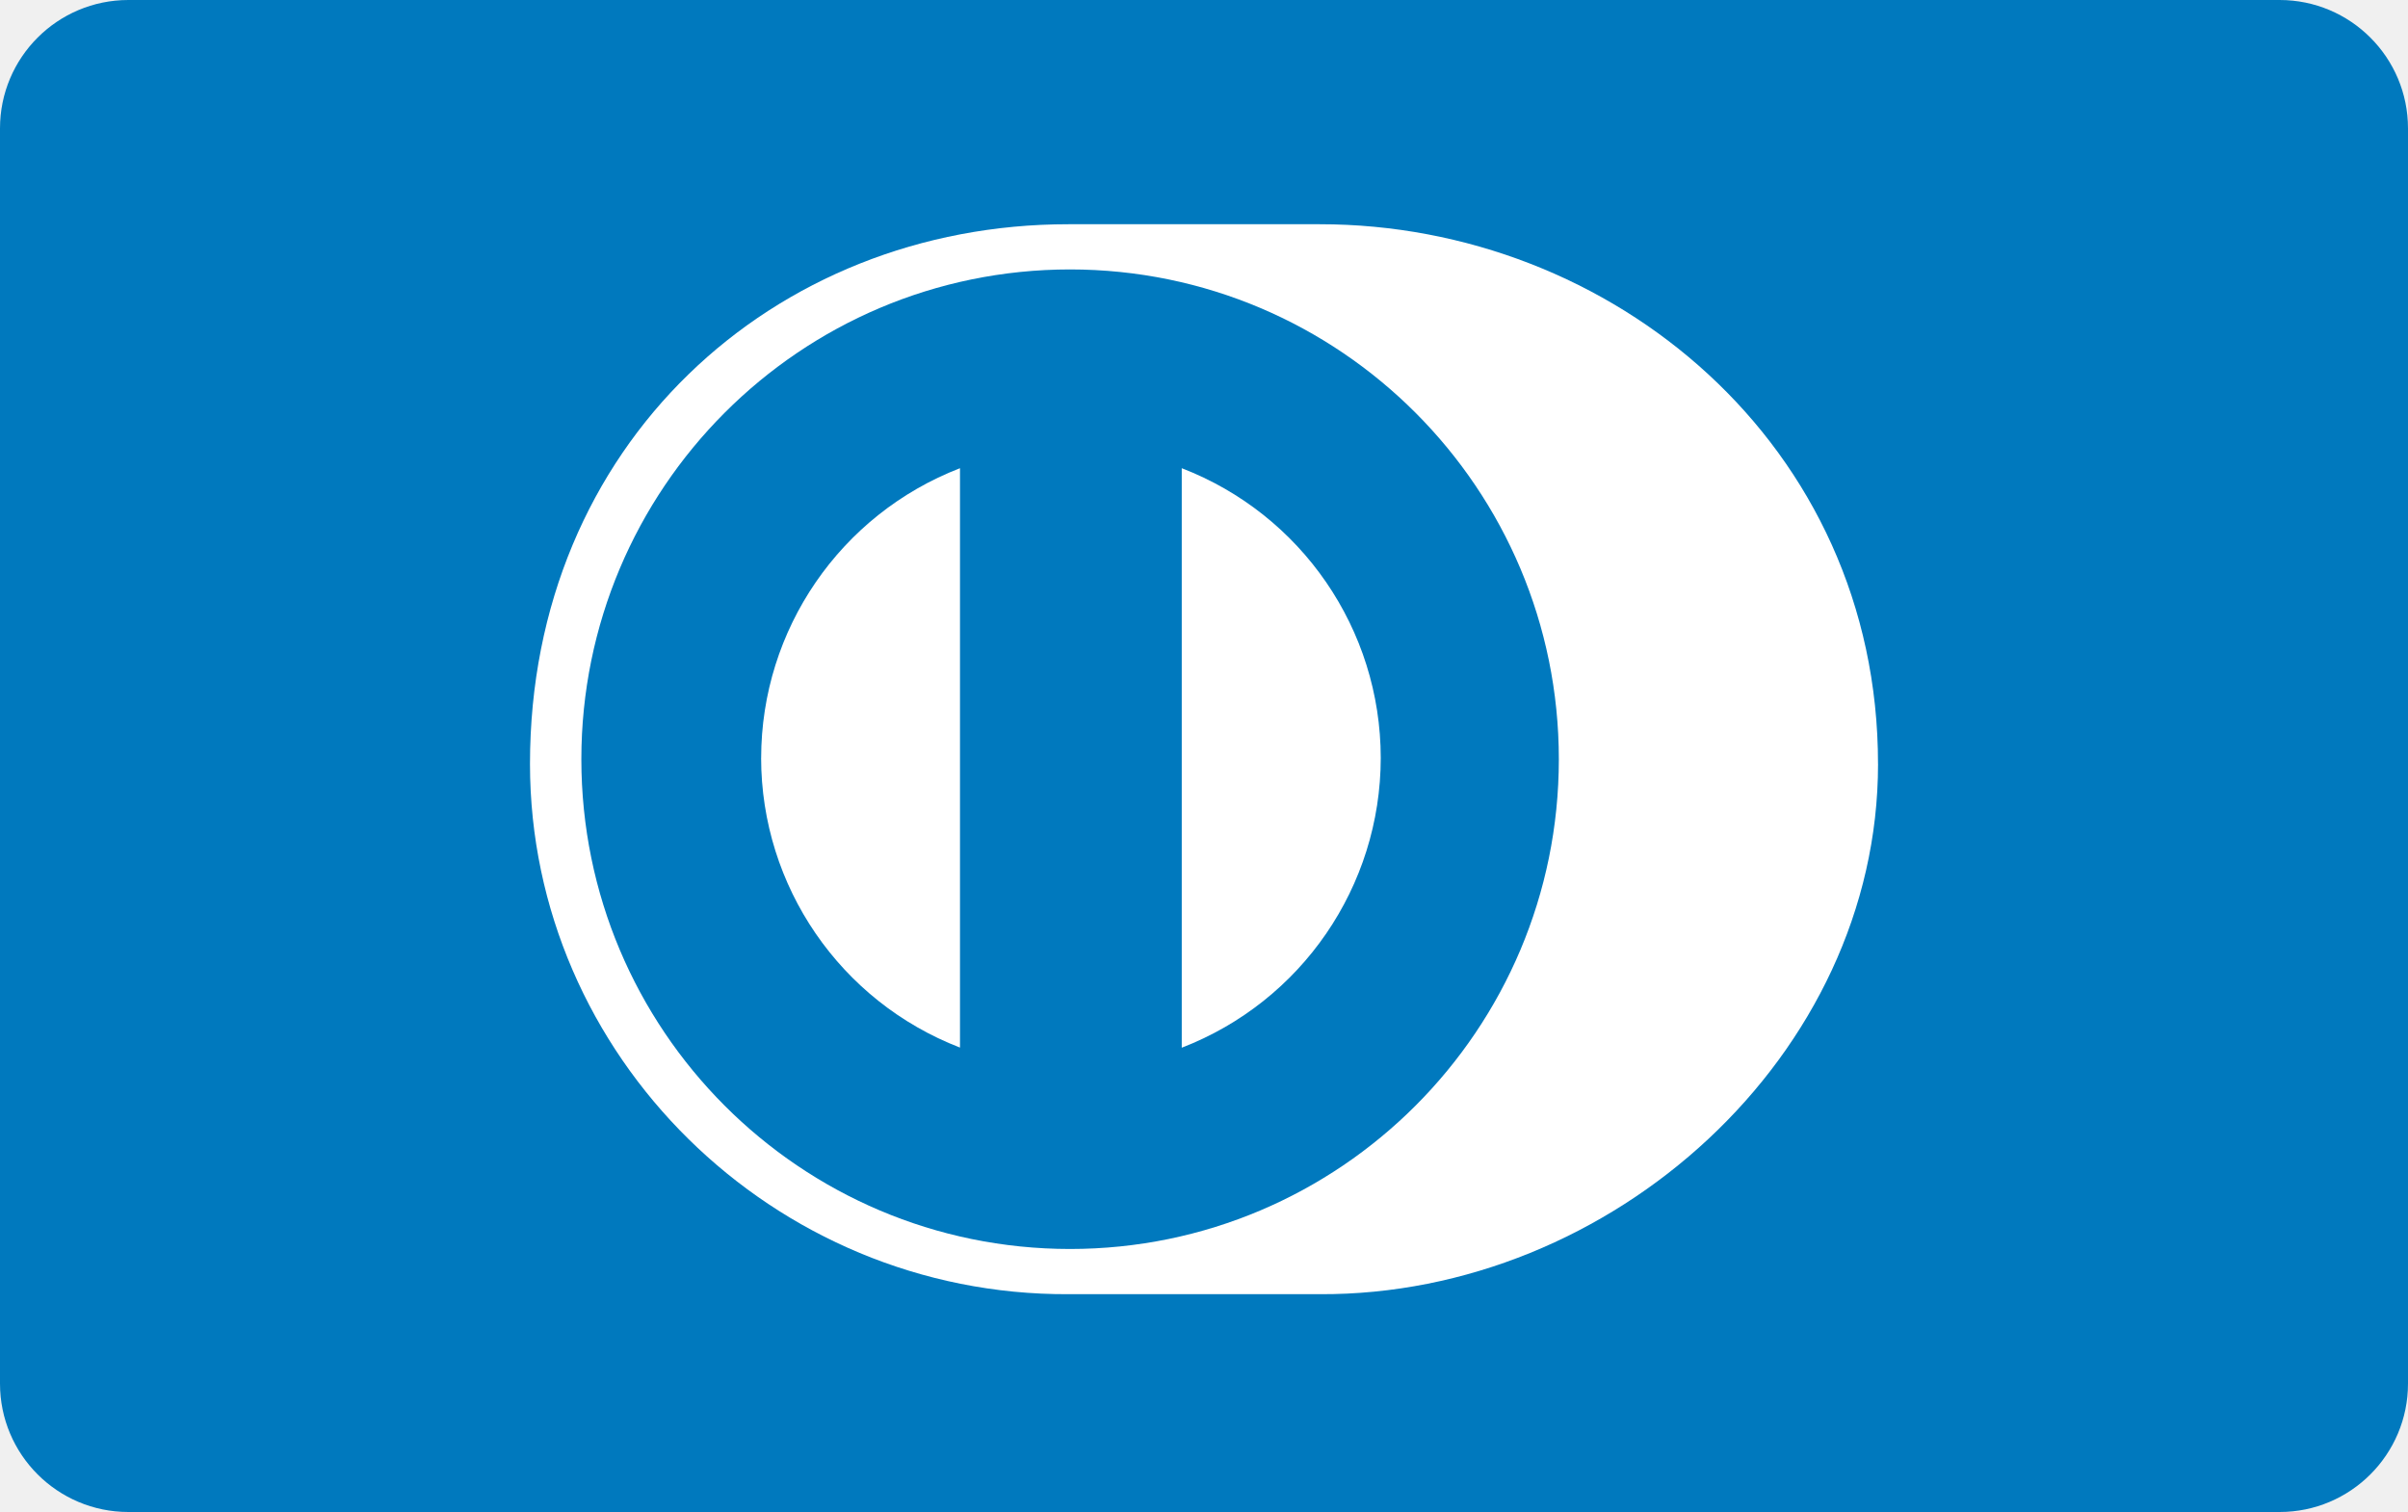
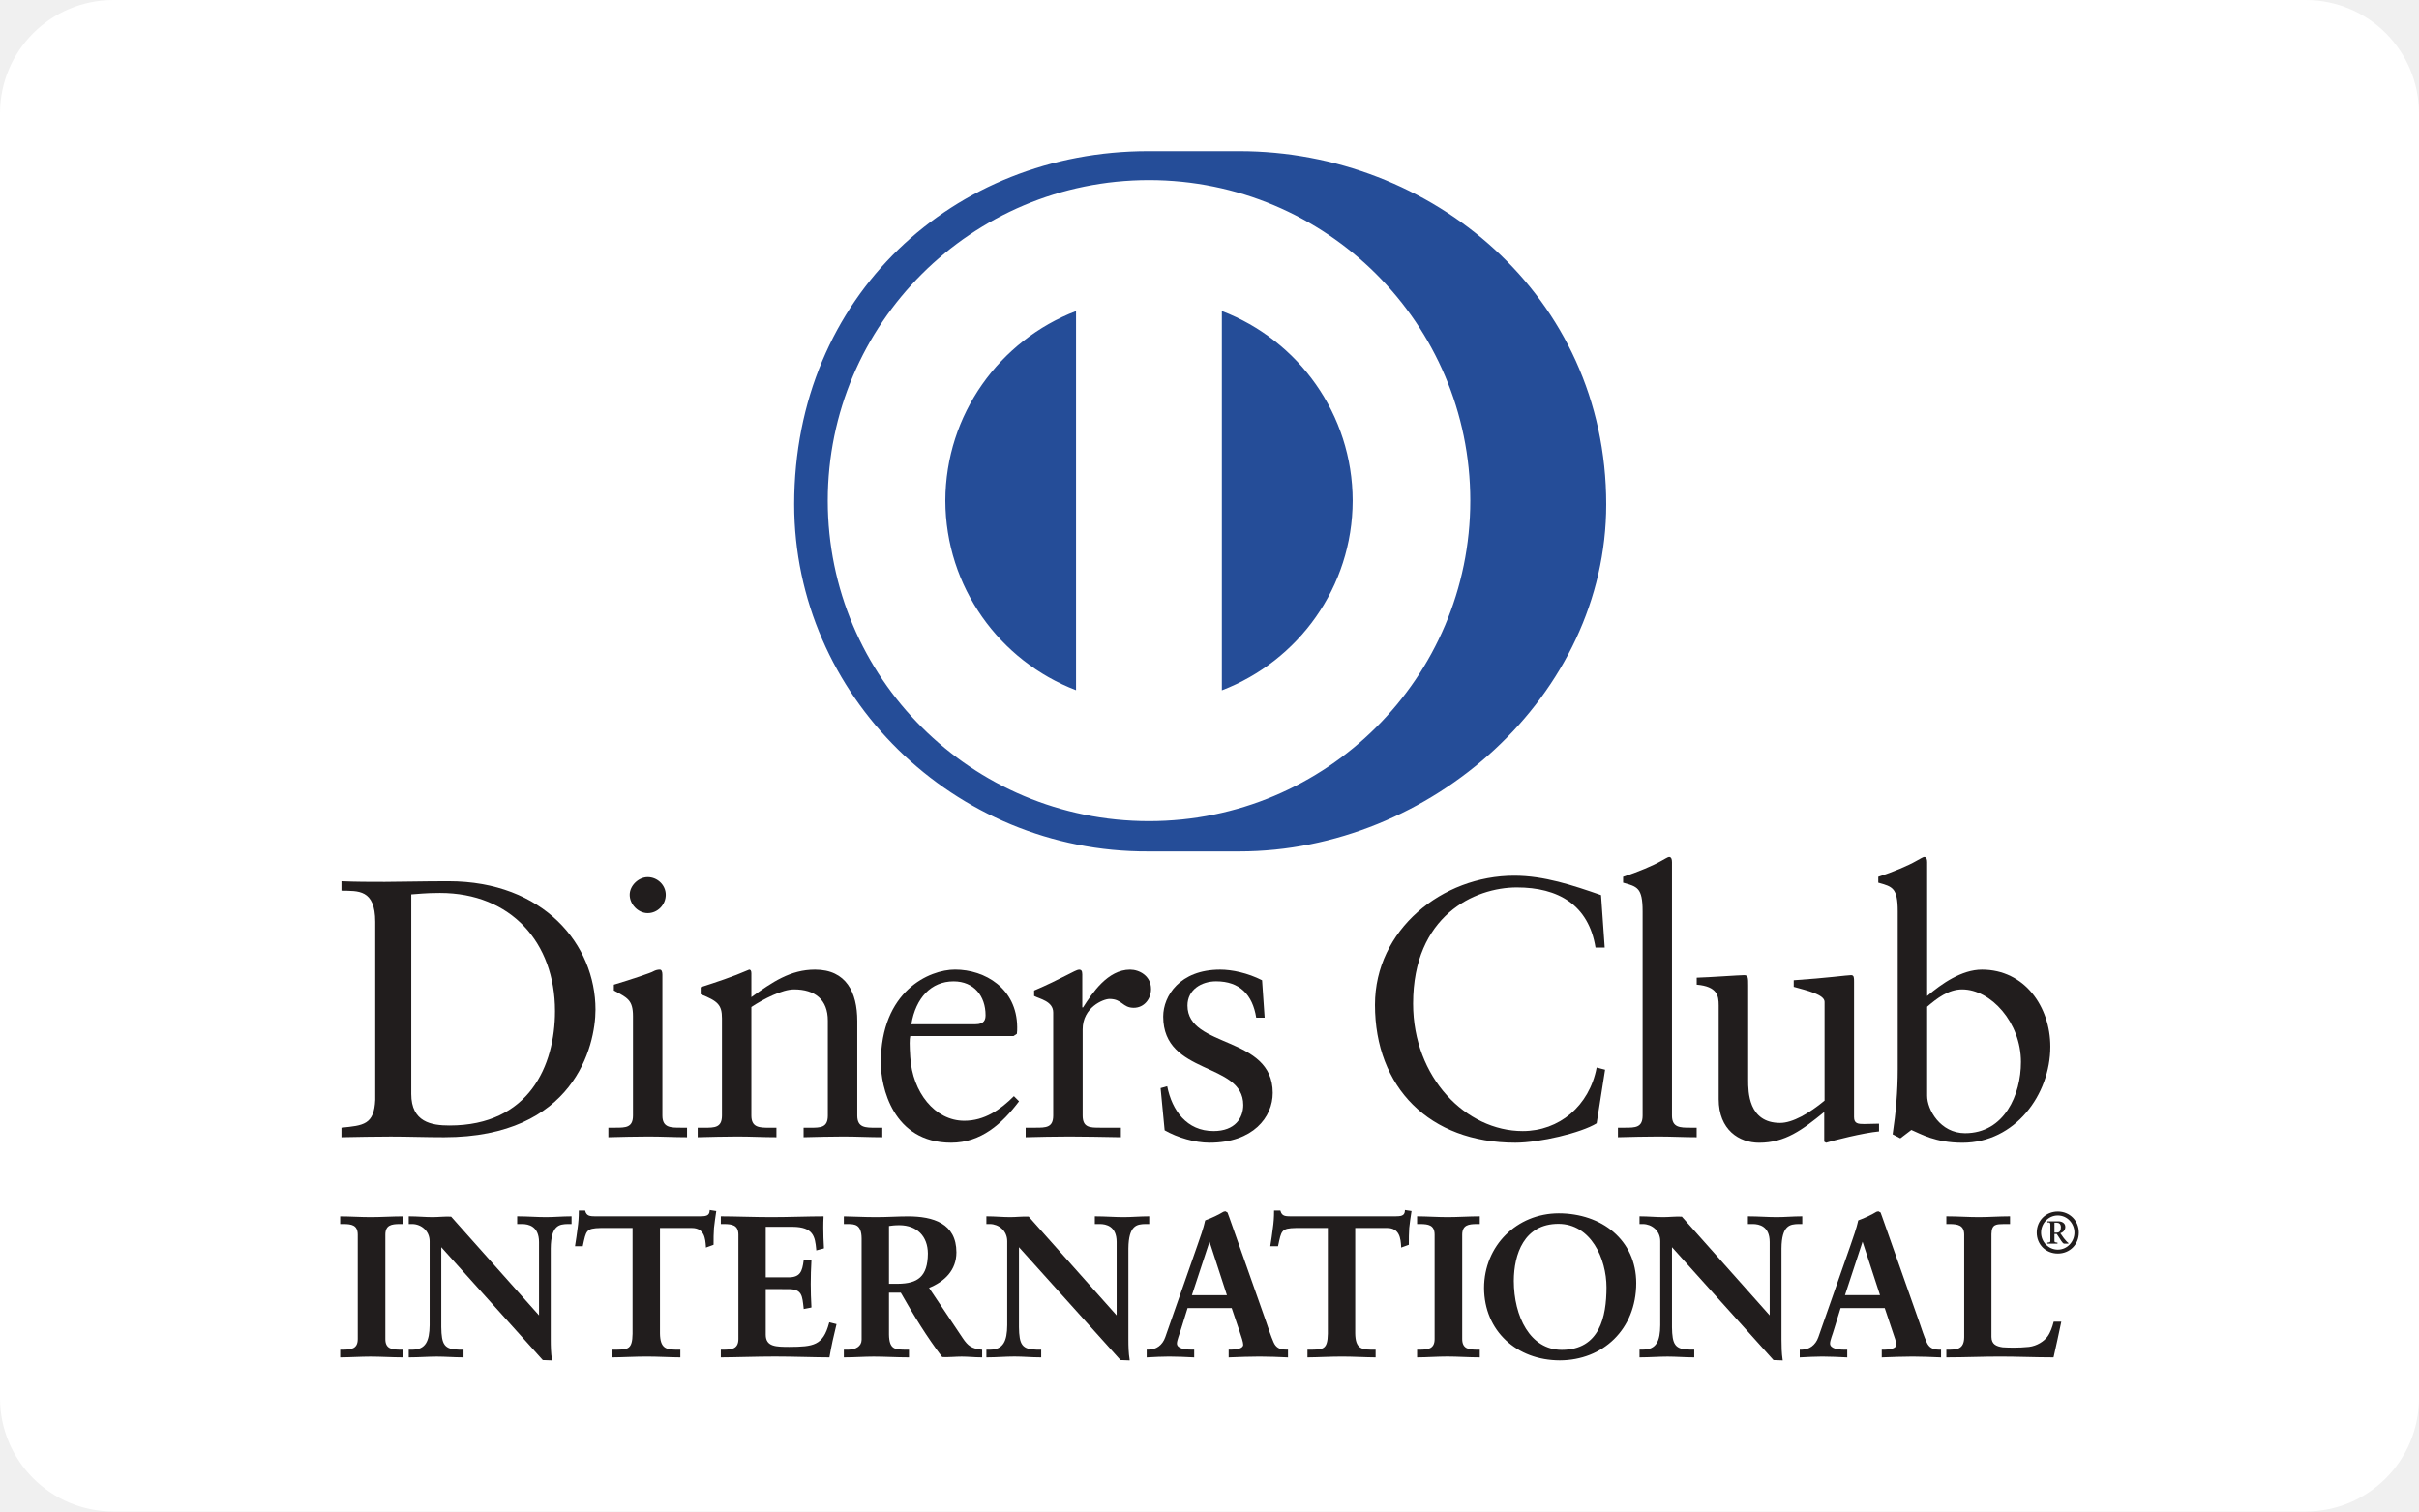
- <svg xmlns="http://www.w3.org/2000/svg" viewBox="0 0 750 471">
-   <g fill="none" fill-rule="evenodd">
-     <rect fill="#0079BE" width="750" height="471" viewBox="0 0 750 471" rx="40" />
-     <path d="M584.93 237.95c0-99.42-82.98-168.14-173.9-168.1H332.8c-92-.04-167.73 68.7-167.73 168.1 0 90.93 75.72 165.64 167.73 165.2h78.24c90.91.44 173.9-74.3 173.9-165.2z" fill="#FFF" />
-     <path d="M333.28 83.93c-84.07.03-152.2 68.3-152.21 152.58.02 84.26 68.14 152.53 152.21 152.56 84.09-.03 152.23-68.3 152.24-152.56-.01-84.27-68.15-152.55-152.24-152.58z" fill="#0079BE" />
-     <path d="M237.07 236.1A96.85 96.85 0 01299 145.85v180.48a96.8 96.8 0 01-61.94-90.23zm131 90.27V145.85a96.8 96.8 0 0161.98 90.25 96.83 96.83 0 01-61.98 90.27z" fill="#FFF" />
-   </g>
+ <svg xmlns="http://www.w3.org/2000/svg" width="64" height="40" viewBox="0 0 64 40" fill="none">
+   <rect width="64" height="40" rx="3" fill="white" />
+   <path d="M10.881 28.949C10.881 29.698 11.417 29.784 11.893 29.784C13.995 29.784 14.684 28.203 14.684 26.756C14.684 24.942 13.517 23.631 11.64 23.631C11.241 23.631 11.057 23.659 10.881 23.669V28.949ZM9.928 24.397C9.928 23.524 9.471 23.581 9.034 23.571V23.321C9.413 23.338 9.802 23.338 10.181 23.338C10.59 23.338 11.145 23.321 11.864 23.321C14.383 23.321 15.755 24.998 15.755 26.718C15.755 27.678 15.191 30.095 11.748 30.095C11.253 30.095 10.794 30.077 10.337 30.077C9.899 30.077 9.471 30.087 9.034 30.095V29.842C9.616 29.784 9.899 29.765 9.928 29.105V24.397Z" fill="#211D1D" />
+   <path d="M17.137 24.165C16.883 24.165 16.66 23.931 16.66 23.68C16.66 23.436 16.893 23.212 17.137 23.212C17.389 23.212 17.614 23.417 17.614 23.68C17.614 23.941 17.4 24.165 17.137 24.165ZM16.096 29.842H16.28C16.553 29.842 16.747 29.842 16.747 29.521V26.892C16.747 26.465 16.602 26.406 16.241 26.213V26.058C16.698 25.921 17.243 25.738 17.282 25.707C17.351 25.669 17.408 25.66 17.457 25.66C17.506 25.66 17.525 25.717 17.525 25.795V29.521C17.525 29.842 17.74 29.842 18.011 29.842H18.177V30.095C17.846 30.095 17.506 30.076 17.156 30.076C16.805 30.076 16.455 30.086 16.096 30.095V29.842Z" fill="#211D1D" />
+   <path d="M19.101 26.95C19.101 26.592 18.994 26.494 18.538 26.311V26.125C18.955 25.989 19.354 25.862 19.821 25.66C19.85 25.66 19.879 25.679 19.879 25.755V26.388C20.434 25.989 20.911 25.66 21.563 25.66C22.389 25.66 22.681 26.261 22.681 27.018V29.521C22.681 29.843 22.896 29.843 23.168 29.843H23.343V30.095C23.001 30.095 22.661 30.076 22.312 30.076C21.962 30.076 21.611 30.087 21.261 30.095V29.843H21.436C21.709 29.843 21.902 29.843 21.902 29.521V27.009C21.902 26.454 21.563 26.183 21.008 26.183C20.696 26.183 20.201 26.435 19.879 26.649V29.521C19.879 29.843 20.095 29.843 20.367 29.843H20.542V30.095C20.201 30.095 19.86 30.076 19.509 30.076C19.16 30.076 18.809 30.087 18.459 30.095V29.843H18.635C18.907 29.843 19.101 29.843 19.101 29.521V26.95Z" fill="#211D1D" />
+   <path d="M25.805 27.105C26.047 27.105 26.075 26.979 26.075 26.863C26.075 26.367 25.774 25.97 25.229 25.97C24.637 25.97 24.228 26.406 24.111 27.105H25.805ZM24.083 27.417C24.062 27.504 24.062 27.649 24.083 27.979C24.14 28.902 24.734 29.659 25.512 29.659C26.047 29.659 26.466 29.367 26.825 29.008L26.961 29.144C26.514 29.736 25.96 30.24 25.163 30.24C23.615 30.24 23.304 28.746 23.304 28.125C23.304 26.223 24.588 25.659 25.268 25.659C26.056 25.659 26.904 26.154 26.912 27.182C26.912 27.242 26.912 27.3 26.904 27.358L26.815 27.417H24.083Z" fill="#211D1D" />
+   <path d="M27.136 29.842H27.399C27.672 29.842 27.865 29.842 27.865 29.521V26.794C27.865 26.494 27.506 26.436 27.36 26.357V26.213C28.069 25.912 28.46 25.66 28.547 25.66C28.605 25.66 28.634 25.688 28.634 25.786V26.659H28.655C28.897 26.281 29.306 25.66 29.899 25.66C30.142 25.66 30.453 25.823 30.453 26.173C30.453 26.436 30.27 26.67 29.996 26.67C29.694 26.67 29.694 26.436 29.354 26.436C29.189 26.436 28.644 26.659 28.644 27.242V29.521C28.644 29.842 28.838 29.842 29.11 29.842H29.655V30.095C29.12 30.086 28.713 30.076 28.294 30.076C27.895 30.076 27.487 30.086 27.136 30.095V29.842Z" fill="#211D1D" />
+   <path d="M30.881 28.746C31.008 29.386 31.397 29.931 32.107 29.931C32.68 29.931 32.893 29.581 32.893 29.241C32.893 28.096 30.775 28.463 30.775 26.902C30.775 26.357 31.213 25.66 32.283 25.66C32.593 25.66 33.011 25.747 33.391 25.941L33.459 26.931H33.236C33.139 26.32 32.797 25.969 32.175 25.969C31.785 25.969 31.417 26.193 31.417 26.61C31.417 27.747 33.673 27.397 33.673 28.921C33.673 29.561 33.157 30.24 32.001 30.24C31.61 30.24 31.153 30.105 30.813 29.911L30.706 28.795L30.881 28.746Z" fill="#211D1D" />
+   <path d="M42.456 25.076H42.213C42.029 23.941 41.221 23.485 40.133 23.485C39.012 23.485 37.387 24.232 37.387 26.56C37.387 28.523 38.791 29.931 40.287 29.931C41.25 29.931 42.048 29.271 42.243 28.251L42.466 28.308L42.243 29.726C41.834 29.979 40.734 30.24 40.092 30.24C37.816 30.24 36.378 28.775 36.378 26.591C36.378 24.601 38.157 23.174 40.064 23.174C40.852 23.174 41.61 23.427 42.359 23.688L42.456 25.076Z" fill="#211D1D" />
+   <path d="M42.806 29.842H42.991C43.264 29.842 43.459 29.842 43.459 29.521V24.117C43.459 23.485 43.313 23.465 42.943 23.359V23.203C43.332 23.077 43.74 22.904 43.945 22.786C44.052 22.728 44.13 22.678 44.159 22.678C44.218 22.678 44.236 22.737 44.236 22.815V29.521C44.236 29.842 44.451 29.842 44.723 29.842H44.889V30.095C44.559 30.095 44.218 30.076 43.867 30.076C43.518 30.076 43.168 30.086 42.806 30.095V29.842Z" fill="#211D1D" />
+   <path d="M49.053 29.561C49.053 29.736 49.158 29.745 49.325 29.745C49.44 29.745 49.588 29.736 49.714 29.736V29.941C49.294 29.979 48.498 30.183 48.312 30.241L48.264 30.212V29.427C47.681 29.902 47.232 30.241 46.541 30.241C46.016 30.241 45.472 29.902 45.472 29.087V26.602C45.472 26.348 45.433 26.105 44.89 26.058V25.873C45.24 25.863 46.016 25.806 46.143 25.806C46.252 25.806 46.252 25.873 46.252 26.087V28.59C46.252 28.881 46.252 29.716 47.097 29.716C47.427 29.716 47.865 29.463 48.273 29.126V26.513C48.273 26.319 47.807 26.213 47.457 26.115V25.941C48.332 25.882 48.878 25.806 48.974 25.806C49.053 25.806 49.053 25.873 49.053 25.98V29.561Z" fill="#211D1D" />
+   <path d="M50.987 28.998C50.987 29.367 51.337 29.988 51.99 29.988C53.031 29.988 53.469 28.968 53.469 28.104C53.469 27.057 52.671 26.183 51.913 26.183C51.551 26.183 51.25 26.417 50.987 26.641V28.998ZM50.987 26.358C51.376 26.028 51.903 25.66 52.437 25.66C53.565 25.66 54.246 26.641 54.246 27.698C54.246 28.968 53.313 30.241 51.921 30.241C51.201 30.241 50.822 30.008 50.569 29.902L50.278 30.124L50.074 30.018C50.16 29.446 50.209 28.881 50.209 28.29V24.117C50.209 23.485 50.063 23.465 49.694 23.359V23.203C50.084 23.077 50.491 22.904 50.696 22.785C50.802 22.728 50.88 22.678 50.91 22.678C50.968 22.678 50.987 22.737 50.987 22.816V26.358Z" fill="#211D1D" />
+   <path d="M9.023 35.738H9.097C9.287 35.738 9.489 35.714 9.489 35.438V32.671C9.489 32.395 9.287 32.37 9.097 32.37H9.023V32.21C9.23 32.21 9.547 32.232 9.807 32.232C10.072 32.232 10.389 32.21 10.637 32.21V32.37H10.563C10.373 32.37 10.171 32.395 10.171 32.671V35.438C10.171 35.714 10.373 35.738 10.563 35.738H10.637V35.898C10.383 35.898 10.065 35.877 9.801 35.877C9.541 35.877 9.23 35.898 9.023 35.898V35.738Z" fill="#211D1D" />
+   <path d="M10.614 35.875L10.615 35.763H10.564C10.375 35.763 10.149 35.729 10.148 35.438V32.671C10.149 32.379 10.375 32.347 10.564 32.347H10.614V32.234C10.37 32.234 10.064 32.255 9.807 32.255C9.556 32.255 9.251 32.235 9.046 32.234V32.347H9.097C9.286 32.347 9.511 32.379 9.511 32.671V35.438C9.511 35.729 9.286 35.763 9.097 35.763H9.046V35.875C9.251 35.872 9.551 35.853 9.801 35.853C10.059 35.853 10.366 35.873 10.614 35.875ZM10.637 35.92C10.382 35.92 10.064 35.9 9.801 35.9C9.542 35.9 9.231 35.92 9.023 35.92H9V35.898V35.739V35.717H9.023H9.097C9.289 35.712 9.464 35.696 9.465 35.438V32.671C9.464 32.413 9.289 32.395 9.097 32.392H9V32.37V32.189H9.023C9.231 32.189 9.548 32.209 9.807 32.209C10.071 32.209 10.387 32.189 10.637 32.189H10.661V32.212V32.392H10.637H10.564C10.371 32.395 10.195 32.413 10.195 32.671V35.438C10.195 35.696 10.371 35.712 10.564 35.717H10.661V35.739V35.92H10.637Z" fill="#211D1D" />
+   <path d="M14.274 34.857L14.284 34.847V32.866C14.284 32.433 13.982 32.37 13.823 32.37H13.707V32.21C13.956 32.21 14.2 32.232 14.448 32.232C14.665 32.232 14.883 32.21 15.098 32.21V32.37H15.021C14.797 32.37 14.548 32.412 14.548 33.04V35.444C14.548 35.628 14.554 35.813 14.58 35.977H14.379L11.653 32.945V35.12C11.653 35.581 11.743 35.738 12.15 35.738H12.24V35.898C12.013 35.898 11.785 35.877 11.557 35.877C11.32 35.877 11.076 35.898 10.838 35.898V35.738H10.912C11.277 35.738 11.389 35.492 11.389 35.068V32.844C11.389 32.548 11.144 32.37 10.907 32.37H10.838V32.21C11.038 32.21 11.245 32.232 11.446 32.232C11.605 32.232 11.759 32.21 11.918 32.21L14.274 34.857Z" fill="#211D1D" />
+   <path d="M14.261 34.846V34.845L14.256 34.841L14.261 34.846ZM14.379 35.954H14.554C14.53 35.795 14.526 35.619 14.526 35.444V33.04C14.526 32.406 14.792 32.347 15.02 32.347H15.076V32.234C14.867 32.235 14.658 32.255 14.448 32.255C14.206 32.255 13.97 32.235 13.73 32.234V32.347H13.822C13.986 32.347 14.306 32.419 14.306 32.866L14.3 34.863L14.289 34.873L14.271 34.889L11.918 32.234C11.76 32.234 11.607 32.255 11.446 32.255C11.253 32.255 11.053 32.235 10.861 32.234L10.861 32.347H10.907C11.155 32.347 11.411 32.536 11.411 32.845V35.069C11.411 35.492 11.293 35.761 10.912 35.763L10.861 35.761V35.875C11.09 35.872 11.326 35.853 11.557 35.853C11.779 35.853 11.999 35.872 12.217 35.875V35.763H12.15C11.733 35.761 11.63 35.581 11.63 35.121V32.886L14.379 35.954ZM14.58 36L14.361 35.992L11.675 33.005V35.121C11.682 35.581 11.752 35.711 12.15 35.717H12.264V35.738V35.92H12.24C12.012 35.92 11.783 35.9 11.557 35.9C11.321 35.9 11.078 35.92 10.837 35.92H10.814V35.897V35.717H10.837H10.912C11.262 35.714 11.362 35.49 11.367 35.069V32.845C11.365 32.564 11.134 32.393 10.907 32.392H10.814V32.368V32.188H10.837C11.04 32.188 11.247 32.209 11.446 32.209C11.603 32.209 11.757 32.188 11.935 32.196L14.261 34.809V32.866C14.258 32.446 13.978 32.395 13.822 32.392H13.683V32.368V32.188H13.707C13.956 32.188 14.201 32.209 14.448 32.209C14.663 32.209 14.88 32.188 15.099 32.188H15.122V32.21V32.392H15.099H15.02C14.801 32.398 14.577 32.418 14.571 33.04V35.444C14.571 35.627 14.576 35.812 14.602 35.973L14.606 36H14.58Z" fill="#211D1D" />
+   <path d="M15.891 32.475C15.494 32.475 15.479 32.57 15.399 32.955H15.241C15.262 32.808 15.288 32.66 15.305 32.506C15.325 32.359 15.336 32.21 15.336 32.058H15.464C15.506 32.216 15.638 32.21 15.781 32.21H18.512C18.655 32.21 18.787 32.205 18.798 32.047L18.924 32.069C18.905 32.21 18.883 32.353 18.867 32.496C18.856 32.638 18.856 32.782 18.856 32.924L18.698 32.983C18.687 32.787 18.66 32.475 18.306 32.475H17.438V35.285C17.438 35.693 17.623 35.739 17.877 35.739H17.977V35.898C17.771 35.898 17.4 35.877 17.115 35.877C16.798 35.877 16.426 35.898 16.22 35.898V35.739H16.32C16.612 35.739 16.759 35.713 16.759 35.296V32.475H15.891Z" fill="#211D1D" />
+   <path d="M17.978 35.92C17.77 35.92 17.399 35.899 17.115 35.899C16.798 35.899 16.428 35.92 16.22 35.92H16.197V35.898V35.717H16.22H16.321C16.613 35.71 16.73 35.706 16.736 35.296V32.497H15.891V32.475V32.453H16.783V35.296C16.783 35.719 16.612 35.763 16.321 35.763H16.243V35.874C16.452 35.873 16.808 35.853 17.115 35.853C17.391 35.853 17.744 35.873 17.954 35.874V35.763H17.877C17.621 35.763 17.414 35.701 17.414 35.285V32.453H18.306C18.661 32.453 18.708 32.754 18.719 32.95L18.834 32.908C18.834 32.771 18.835 32.633 18.844 32.493C18.859 32.358 18.878 32.223 18.898 32.087L18.818 32.074C18.792 32.227 18.644 32.236 18.512 32.234H15.782H15.754C15.629 32.234 15.494 32.228 15.447 32.081H15.358C15.358 32.227 15.348 32.368 15.327 32.51C15.312 32.654 15.289 32.794 15.269 32.932H15.382C15.452 32.566 15.497 32.446 15.891 32.453V32.475V32.497C15.5 32.505 15.509 32.57 15.422 32.961L15.419 32.979H15.4H15.214L15.217 32.952C15.238 32.804 15.266 32.656 15.282 32.502C15.303 32.356 15.314 32.209 15.314 32.058V32.035H15.336H15.482L15.485 32.051C15.522 32.185 15.619 32.186 15.754 32.188H15.782H18.512C18.658 32.186 18.766 32.183 18.775 32.045L18.777 32.021L18.801 32.026L18.95 32.049L18.947 32.071C18.926 32.214 18.905 32.356 18.89 32.497C18.879 32.639 18.879 32.782 18.879 32.924V32.94L18.864 32.947L18.676 33.015L18.676 32.983C18.661 32.785 18.64 32.497 18.306 32.497H17.461V35.285C17.466 35.683 17.625 35.711 17.877 35.717H18V35.739V35.92H17.978Z" fill="#211D1D" />
+   <path d="M19.094 35.738H19.168C19.358 35.738 19.559 35.714 19.559 35.438V32.671C19.559 32.395 19.358 32.37 19.168 32.37H19.094V32.21C19.416 32.21 19.968 32.232 20.411 32.232C20.857 32.232 21.406 32.21 21.765 32.21C21.756 32.438 21.762 32.787 21.777 33.019L21.617 33.062C21.593 32.719 21.529 32.444 20.973 32.444H20.238V33.827H20.866C21.185 33.827 21.254 33.648 21.285 33.363H21.443C21.433 33.569 21.427 33.774 21.427 33.98C21.427 34.182 21.433 34.382 21.443 34.582L21.285 34.614C21.254 34.297 21.238 34.091 20.872 34.091H20.238V35.322C20.238 35.665 20.544 35.665 20.882 35.665C21.518 35.665 21.798 35.623 21.957 35.021L22.105 35.058C22.036 35.339 21.973 35.617 21.925 35.898C21.587 35.898 20.978 35.877 20.502 35.877C20.024 35.877 19.395 35.898 19.094 35.898V35.738Z" fill="#211D1D" />
+   <path d="M21.906 35.874C21.951 35.608 22.012 35.341 22.078 35.075L21.973 35.049C21.814 35.64 21.508 35.693 20.882 35.688C20.548 35.688 20.215 35.688 20.213 35.322V34.069H20.872C21.242 34.064 21.278 34.288 21.305 34.588L21.419 34.564C21.41 34.37 21.405 34.174 21.405 33.981C21.405 33.783 21.41 33.585 21.419 33.385H21.305C21.275 33.661 21.19 33.853 20.866 33.85H20.213V32.42H20.973C21.523 32.417 21.615 32.701 21.638 33.032L21.752 33.001C21.743 32.852 21.738 32.662 21.738 32.486C21.738 32.393 21.739 32.309 21.742 32.234C21.382 32.236 20.846 32.255 20.411 32.255C19.977 32.255 19.441 32.236 19.117 32.234V32.347H19.168C19.357 32.347 19.582 32.379 19.583 32.671V35.438C19.582 35.729 19.357 35.761 19.168 35.763H19.117V35.874C19.424 35.873 20.037 35.853 20.502 35.853C20.968 35.853 21.564 35.873 21.906 35.874ZM21.925 35.92C21.586 35.92 20.977 35.898 20.502 35.898C20.024 35.898 19.396 35.92 19.094 35.92H19.071V35.898V35.738V35.717H19.094H19.168C19.359 35.713 19.534 35.696 19.536 35.438V32.671C19.534 32.414 19.359 32.396 19.168 32.392H19.071V32.37V32.188H19.094C19.416 32.188 19.968 32.209 20.411 32.209C20.856 32.209 21.405 32.188 21.765 32.188H21.789V32.212C21.784 32.291 21.782 32.385 21.782 32.486C21.782 32.667 21.789 32.867 21.799 33.017V33.036L21.782 33.042L21.596 33.09L21.595 33.062C21.564 32.721 21.518 32.471 20.973 32.466H20.259V33.803H20.866C21.172 33.801 21.225 33.645 21.262 33.36L21.264 33.34H21.284H21.468V33.363C21.456 33.569 21.45 33.774 21.45 33.981C21.45 34.18 21.456 34.381 21.468 34.582V34.6L21.448 34.605L21.264 34.641L21.262 34.617C21.225 34.295 21.224 34.118 20.872 34.114L20.259 34.113V35.322C20.26 35.643 20.537 35.641 20.882 35.643C21.52 35.639 21.775 35.608 21.934 35.015L21.94 34.993L21.962 34.998L22.132 35.041L22.127 35.063C22.058 35.342 21.995 35.622 21.948 35.901L21.944 35.92H21.925Z" fill="#211D1D" />
+   <path d="M23.497 33.996H23.756C24.286 33.996 24.571 33.796 24.571 33.172C24.571 32.703 24.269 32.401 23.798 32.401C23.638 32.401 23.571 32.418 23.497 32.422V33.996ZM22.82 32.77C22.82 32.385 22.608 32.37 22.444 32.37H22.348V32.21C22.517 32.21 22.846 32.231 23.169 32.231C23.485 32.231 23.74 32.21 24.021 32.21C24.687 32.21 25.279 32.39 25.279 33.141C25.279 33.615 24.963 33.906 24.545 34.071L25.45 35.422C25.598 35.646 25.703 35.708 25.963 35.739V35.898C25.788 35.898 25.619 35.877 25.445 35.877C25.279 35.877 25.111 35.898 24.947 35.898C24.54 35.365 24.189 34.794 23.846 34.186H23.497V35.316C23.497 35.724 23.687 35.739 23.93 35.739H24.027V35.898C23.724 35.898 23.417 35.877 23.115 35.877C22.862 35.877 22.613 35.898 22.348 35.898V35.739H22.444C22.638 35.739 22.82 35.65 22.82 35.454V32.77Z" fill="#211D1D" />
+   <path d="M23.756 33.973C24.279 33.968 24.544 33.787 24.549 33.173C24.546 32.712 24.258 32.426 23.798 32.423C23.655 32.423 23.588 32.436 23.52 32.444V33.973H23.756ZM23.497 34.018H23.474V32.401L23.494 32.399C23.566 32.393 23.637 32.379 23.798 32.379C24.279 32.379 24.593 32.692 24.595 33.173C24.593 33.803 24.289 34.018 23.756 34.018H23.497ZM23.497 34.163H23.858L23.864 34.175C24.209 34.782 24.557 35.352 24.947 35.875C25.108 35.875 25.279 35.854 25.443 35.854C25.612 35.854 25.776 35.872 25.94 35.874V35.758C25.691 35.728 25.576 35.654 25.431 35.435L24.51 34.06L24.536 34.049C24.951 33.886 25.257 33.604 25.258 33.14C25.257 32.408 24.686 32.237 24.022 32.234C23.742 32.234 23.487 32.255 23.169 32.255C22.857 32.255 22.544 32.235 22.371 32.234V32.347H22.444C22.608 32.347 22.841 32.374 22.841 32.771V35.454C22.841 35.666 22.643 35.763 22.444 35.763H22.371V35.874C22.626 35.873 22.866 35.854 23.114 35.854C23.411 35.854 23.709 35.873 24.002 35.874V35.763H23.93C23.689 35.763 23.474 35.733 23.474 35.316V34.163H23.497ZM25.963 35.92C25.785 35.92 25.617 35.9 25.443 35.9C25.282 35.9 25.113 35.92 24.928 35.912C24.523 35.38 24.175 34.813 23.833 34.209H23.52V35.316C23.526 35.714 23.685 35.71 23.93 35.717H24.049V35.738V35.92H24.025C23.722 35.92 23.414 35.9 23.114 35.9C22.861 35.9 22.614 35.92 22.347 35.92H22.326V35.898V35.717H22.347H22.444C22.635 35.715 22.794 35.632 22.796 35.454V32.771C22.792 32.397 22.608 32.397 22.444 32.392H22.326V32.37V32.189H22.347C22.52 32.189 22.846 32.209 23.169 32.209C23.484 32.209 23.739 32.189 24.022 32.189C24.688 32.189 25.302 32.374 25.304 33.14C25.304 33.617 24.988 33.915 24.58 34.081L25.469 35.409C25.616 35.628 25.708 35.684 25.966 35.717L25.985 35.718V35.738V35.92H25.963Z" fill="#211D1D" />
+   <path d="M29.556 34.857L29.566 34.847V32.866C29.566 32.433 29.265 32.37 29.106 32.37H28.989V32.21C29.239 32.21 29.481 32.232 29.731 32.232C29.949 32.232 30.165 32.21 30.382 32.21V32.37H30.304C30.081 32.37 29.831 32.412 29.831 33.04V35.444C29.831 35.628 29.836 35.813 29.862 35.977H29.663L26.936 32.945V35.12C26.936 35.581 27.027 35.738 27.434 35.738H27.525V35.898C27.297 35.898 27.069 35.877 26.841 35.877C26.603 35.877 26.36 35.898 26.122 35.898V35.738H26.194C26.561 35.738 26.671 35.492 26.671 35.068V32.844C26.671 32.548 26.428 32.37 26.19 32.37H26.122V32.21C26.322 32.21 26.53 32.232 26.73 32.232C26.888 32.232 27.042 32.21 27.201 32.21L29.556 34.857Z" fill="#211D1D" />
+   <path d="M29.543 34.846V34.845L29.54 34.841L29.543 34.846ZM29.663 35.954H29.835C29.813 35.796 29.808 35.619 29.808 35.444V33.04C29.808 32.406 30.076 32.348 30.303 32.347H30.358V32.234C30.15 32.235 29.941 32.255 29.731 32.255C29.489 32.255 29.251 32.235 29.013 32.234V32.347H29.107C29.269 32.348 29.59 32.419 29.59 32.866L29.583 34.863L29.573 34.873L29.556 34.89L27.201 32.234C27.044 32.234 26.889 32.255 26.73 32.255C26.534 32.255 26.336 32.235 26.144 32.234V32.347H26.19C26.439 32.348 26.694 32.535 26.694 32.845V35.068C26.694 35.492 26.574 35.761 26.194 35.763H26.144V35.874C26.373 35.872 26.609 35.853 26.841 35.853C27.062 35.853 27.282 35.872 27.501 35.874V35.763H27.434C27.017 35.763 26.913 35.582 26.912 35.121V32.886L29.663 35.954ZM29.863 36L29.645 35.992L26.959 33.005V35.121C26.966 35.582 27.035 35.711 27.434 35.717H27.547V35.738V35.92H27.524C27.295 35.92 27.067 35.898 26.841 35.898C26.605 35.898 26.359 35.92 26.122 35.92H26.097V35.897V35.717H26.122H26.194C26.544 35.715 26.645 35.49 26.648 35.068V32.845C26.647 32.563 26.417 32.393 26.19 32.392H26.097V32.37V32.188H26.122C26.323 32.188 26.531 32.209 26.73 32.209C26.886 32.209 27.039 32.188 27.216 32.195L29.543 34.809V32.866C29.543 32.446 29.26 32.394 29.107 32.392H28.966V32.37V32.188H28.989C29.24 32.188 29.484 32.209 29.731 32.209C29.946 32.209 30.164 32.188 30.382 32.188H30.405V32.212V32.392H30.382H30.303C30.085 32.397 29.86 32.418 29.854 33.04V35.444C29.854 35.627 29.859 35.81 29.886 35.973L29.888 36H29.863Z" fill="#211D1D" />
+   <path d="M32.007 32.802H31.996L31.503 34.297H32.493L32.007 32.802ZM31.235 35.142C31.181 35.322 31.116 35.46 31.116 35.554C31.116 35.713 31.34 35.738 31.514 35.738H31.573V35.897C31.36 35.887 31.143 35.877 30.931 35.877C30.741 35.877 30.551 35.887 30.361 35.897V35.738H30.392C30.598 35.738 30.773 35.617 30.851 35.395L31.699 32.972C31.767 32.776 31.864 32.513 31.895 32.316C32.064 32.258 32.276 32.154 32.377 32.09L32.419 32.08L32.456 32.095L32.504 32.227L33.477 34.99C33.541 35.174 33.605 35.37 33.673 35.529C33.737 35.676 33.849 35.738 34.023 35.738H34.054V35.897C33.816 35.887 33.578 35.877 33.324 35.877C33.066 35.877 32.8 35.887 32.531 35.897V35.738H32.589C32.71 35.738 32.917 35.719 32.917 35.586C32.917 35.517 32.87 35.374 32.81 35.206L32.604 34.593H31.402L31.235 35.142Z" fill="#211D1D" />
+   <path d="M31.534 34.275H32.461L32 32.859L31.534 34.275ZM31.471 34.321L31.978 32.78H31.996H32.006H32.022L32.525 34.321H31.471ZM32.553 35.873C32.814 35.864 33.072 35.853 33.324 35.853C33.571 35.853 33.8 35.864 34.031 35.873V35.763H34.023C33.843 35.765 33.718 35.692 33.652 35.538C33.583 35.378 33.519 35.181 33.456 34.997L32.482 32.234L32.437 32.107L32.429 32.101H32.419L32.389 32.108C32.286 32.174 32.073 32.279 31.916 32.32C31.884 32.52 31.789 32.783 31.72 32.979L30.874 35.404C30.793 35.633 30.607 35.763 30.391 35.763H30.383V35.873C30.564 35.864 30.748 35.853 30.932 35.853C31.136 35.853 31.345 35.864 31.547 35.873V35.763H31.514C31.341 35.761 31.1 35.742 31.095 35.554C31.095 35.449 31.159 35.314 31.211 35.136L31.235 35.142L31.211 35.135L31.386 34.571H32.619L32.831 35.198C32.891 35.368 32.939 35.509 32.939 35.586C32.931 35.748 32.708 35.76 32.589 35.763H32.553V35.873ZM34.052 35.92C33.816 35.91 33.578 35.899 33.324 35.899C33.066 35.899 32.802 35.91 32.531 35.92L32.507 35.922V35.898V35.715H32.531H32.589C32.711 35.715 32.892 35.688 32.892 35.586C32.893 35.526 32.847 35.381 32.789 35.213L32.587 34.616H31.42L31.254 35.149C31.2 35.33 31.138 35.469 31.138 35.554C31.14 35.683 31.338 35.715 31.514 35.715H31.595V35.739V35.922L31.571 35.92C31.359 35.91 31.142 35.899 30.932 35.899C30.741 35.899 30.551 35.91 30.361 35.92L30.338 35.922V35.898V35.715H30.361H30.391C30.588 35.715 30.753 35.602 30.829 35.388L31.677 32.965C31.746 32.768 31.841 32.505 31.887 32.295C32.053 32.238 32.265 32.132 32.368 32.068L32.419 32.055L32.476 32.087L32.525 32.219L33.5 34.982C33.562 35.167 33.626 35.362 33.694 35.517C33.755 35.659 33.853 35.715 34.023 35.715H34.077V35.739V35.922L34.052 35.92Z" fill="#211D1D" />
+   <path d="M34.288 32.475C33.89 32.475 33.875 32.57 33.795 32.955H33.636C33.657 32.808 33.684 32.66 33.7 32.506C33.721 32.359 33.732 32.21 33.732 32.058H33.858C33.901 32.216 34.033 32.21 34.176 32.21H36.907C37.05 32.21 37.181 32.205 37.192 32.047L37.319 32.069C37.299 32.21 37.279 32.353 37.261 32.496C37.248 32.638 37.248 32.782 37.248 32.924L37.092 32.983C37.083 32.787 37.055 32.475 36.701 32.475H35.832V35.285C35.832 35.693 36.018 35.739 36.272 35.739H36.372V35.898C36.166 35.898 35.796 35.877 35.51 35.877C35.193 35.877 34.821 35.898 34.614 35.898V35.739H34.715C35.008 35.739 35.156 35.713 35.156 35.296V32.475H34.288Z" fill="#211D1D" />
+   <path d="M36.372 35.92C36.165 35.92 35.795 35.899 35.51 35.899C35.194 35.899 34.824 35.92 34.614 35.92H34.592V35.898V35.717H34.614H34.715C35.007 35.71 35.124 35.706 35.131 35.296V32.497H34.287V32.475V32.453H35.177V35.296C35.177 35.719 35.007 35.761 34.715 35.763H34.637V35.875C34.847 35.873 35.202 35.853 35.51 35.853C35.786 35.853 36.14 35.873 36.35 35.875L36.348 35.763H36.271C36.016 35.761 35.81 35.701 35.81 35.285V32.453H36.7C37.057 32.453 37.102 32.754 37.113 32.95L37.228 32.908C37.228 32.771 37.228 32.633 37.239 32.494C37.253 32.358 37.274 32.223 37.293 32.089L37.214 32.074C37.188 32.227 37.04 32.236 36.907 32.234H34.176H34.149C34.024 32.235 33.889 32.228 33.841 32.079H33.755C33.753 32.227 33.744 32.368 33.722 32.51C33.708 32.656 33.682 32.794 33.662 32.932H33.776C33.846 32.566 33.891 32.445 34.287 32.453V32.475V32.497C33.894 32.504 33.903 32.57 33.817 32.961L33.813 32.979H33.795H33.609L33.612 32.952C33.634 32.804 33.66 32.656 33.676 32.504C33.698 32.356 33.708 32.209 33.708 32.058V32.035H33.732H33.875L33.88 32.051C33.917 32.185 34.014 32.186 34.149 32.188H34.176H36.907C37.053 32.186 37.161 32.183 37.17 32.045L37.17 32.021L37.196 32.026L37.346 32.049L37.342 32.071C37.319 32.214 37.3 32.356 37.284 32.497C37.274 32.639 37.274 32.782 37.274 32.924V32.94L37.258 32.947L37.07 33.015V32.983C37.057 32.785 37.035 32.497 36.7 32.497H35.855V35.285C35.861 35.683 36.019 35.711 36.271 35.717H36.395V35.739V35.92H36.372Z" fill="#211D1D" />
+   <path d="M37.514 35.738H37.588C37.78 35.738 37.98 35.714 37.98 35.438V32.671C37.98 32.395 37.78 32.37 37.588 32.37H37.514V32.21C37.721 32.21 38.038 32.232 38.297 32.232C38.562 32.232 38.879 32.21 39.129 32.21V32.37H39.056C38.864 32.37 38.662 32.395 38.662 32.671V35.438C38.662 35.714 38.864 35.738 39.056 35.738H39.129V35.898C38.875 35.898 38.557 35.877 38.292 35.877C38.033 35.877 37.721 35.898 37.514 35.898V35.738Z" fill="#211D1D" />
+   <path d="M39.105 35.874V35.763H39.056C38.865 35.763 38.64 35.729 38.64 35.438V32.671C38.64 32.379 38.865 32.347 39.056 32.347H39.105V32.234C38.861 32.236 38.556 32.255 38.297 32.255C38.046 32.255 37.742 32.236 37.538 32.234V32.347H37.588C37.776 32.347 38.003 32.379 38.003 32.671V35.438C38.003 35.729 37.776 35.763 37.588 35.763H37.538V35.874C37.742 35.871 38.041 35.853 38.292 35.853C38.55 35.853 38.856 35.873 39.105 35.874ZM39.129 35.92C38.874 35.92 38.556 35.898 38.292 35.898C38.034 35.898 37.721 35.92 37.514 35.92H37.492V35.898V35.738V35.717H37.514H37.588C37.78 35.713 37.955 35.696 37.956 35.438V32.671C37.955 32.414 37.78 32.396 37.588 32.392H37.492V32.37V32.188H37.514C37.721 32.188 38.039 32.209 38.297 32.209C38.562 32.209 38.879 32.188 39.129 32.188H39.151V32.21V32.392H39.129H39.056C38.862 32.396 38.688 32.414 38.686 32.671V35.438C38.688 35.696 38.862 35.713 39.056 35.717H39.151V35.738V35.92H39.129Z" fill="#211D1D" />
+   <path d="M41.319 35.745C42.348 35.745 42.525 34.841 42.525 34.071C42.525 33.299 42.109 32.364 41.23 32.364C40.304 32.364 40.029 33.188 40.029 33.895C40.029 34.841 40.463 35.745 41.319 35.745ZM41.24 32.132C42.368 32.132 43.268 32.829 43.268 33.955C43.268 35.169 42.395 35.977 41.267 35.977C40.143 35.977 39.288 35.217 39.288 34.08C39.288 32.983 40.14 32.132 41.24 32.132Z" fill="#211D1D" />
+   <path d="M40.005 33.895C40.006 33.185 40.286 32.341 41.23 32.341C42.129 32.343 42.548 33.295 42.549 34.071C42.548 34.841 42.366 35.767 41.319 35.767V35.745V35.722C42.327 35.721 42.501 34.841 42.503 34.071C42.503 33.305 42.09 32.388 41.23 32.387C40.322 32.388 40.053 33.192 40.051 33.895C40.052 34.837 40.482 35.72 41.319 35.722V35.745V35.767C40.442 35.765 40.006 34.846 40.005 33.895ZM39.264 34.081C39.267 32.97 40.128 32.11 41.24 32.108V32.132V32.155C40.151 32.155 39.309 32.994 39.309 34.081C39.31 35.204 40.155 35.953 41.267 35.953C42.383 35.953 43.243 35.157 43.246 33.954C43.245 32.843 42.359 32.156 41.24 32.155V32.132V32.108C42.377 32.11 43.288 32.815 43.29 33.954C43.289 35.181 42.406 35.998 41.267 36C40.135 35.998 39.267 35.228 39.264 34.081Z" fill="#211D1D" />
+   <path d="M46.835 34.857L46.845 34.847V32.866C46.845 32.433 46.544 32.37 46.383 32.37H46.269V32.21C46.516 32.21 46.761 32.232 47.009 32.232C47.227 32.232 47.444 32.21 47.66 32.21V32.37H47.581C47.358 32.37 47.109 32.412 47.109 33.04V35.444C47.109 35.628 47.115 35.813 47.142 35.977H46.94L44.215 32.945V35.12C44.215 35.581 44.304 35.738 44.712 35.738H44.802V35.898C44.574 35.898 44.348 35.877 44.119 35.877C43.881 35.877 43.637 35.898 43.398 35.898V35.738H43.474C43.84 35.738 43.949 35.492 43.949 35.068V32.844C43.949 32.548 43.707 32.37 43.467 32.37H43.398V32.21C43.6 32.21 43.806 32.232 44.008 32.232C44.166 32.232 44.32 32.21 44.478 32.21L46.835 34.857Z" fill="#211D1D" />
+   <path d="M46.821 34.846V34.845L46.817 34.841L46.821 34.846ZM46.939 35.954H47.114C47.091 35.795 47.087 35.619 47.087 35.444V33.04C47.087 32.406 47.354 32.348 47.581 32.347H47.638V32.234C47.428 32.235 47.219 32.255 47.008 32.255C46.768 32.255 46.531 32.235 46.291 32.234V32.347H46.383C46.548 32.348 46.867 32.42 46.867 32.866L46.861 34.863L46.852 34.873L46.835 34.89L44.478 32.234C44.322 32.234 44.168 32.255 44.008 32.255C43.812 32.255 43.613 32.235 43.422 32.234V32.347H43.467C43.716 32.348 43.972 32.535 43.972 32.845V35.069C43.972 35.492 43.854 35.761 43.473 35.763H43.422V35.874C43.651 35.872 43.886 35.853 44.12 35.853C44.34 35.853 44.56 35.872 44.779 35.874V35.763H44.71C44.295 35.763 44.191 35.582 44.191 35.121V32.886L46.939 35.954ZM47.141 36L46.922 35.992L44.236 33.005V35.121C44.243 35.582 44.313 35.711 44.71 35.715H44.825V35.739V35.92H44.802C44.573 35.92 44.346 35.9 44.12 35.9C43.882 35.9 43.639 35.92 43.398 35.92H43.377V35.897V35.715H43.398H43.473C43.822 35.714 43.923 35.49 43.926 35.069V32.845C43.926 32.563 43.696 32.393 43.467 32.392H43.377V32.37V32.188H43.398C43.601 32.188 43.808 32.209 44.008 32.209C44.164 32.209 44.316 32.188 44.497 32.196L46.821 34.809V32.866C46.82 32.446 46.539 32.395 46.383 32.392H46.245V32.37V32.188H46.268C46.517 32.188 46.763 32.209 47.008 32.209C47.226 32.209 47.44 32.188 47.66 32.188H47.683V32.21V32.392H47.66H47.581C47.364 32.398 47.138 32.418 47.133 33.04V35.444C47.133 35.627 47.138 35.812 47.162 35.973L47.167 36H47.141Z" fill="#211D1D" />
+   <path d="M49.284 32.802H49.273L48.781 34.297H49.772L49.284 32.802ZM48.511 35.142C48.459 35.322 48.395 35.46 48.395 35.554C48.395 35.713 48.619 35.738 48.791 35.738H48.851V35.897C48.638 35.887 48.422 35.877 48.21 35.877C48.017 35.877 47.828 35.887 47.639 35.897V35.738H47.668C47.876 35.738 48.051 35.617 48.13 35.395L48.978 32.972C49.047 32.776 49.141 32.513 49.173 32.316C49.342 32.258 49.554 32.154 49.654 32.09L49.697 32.08L49.734 32.095L49.783 32.227L50.756 34.99C50.818 35.174 50.883 35.37 50.952 35.529C51.015 35.676 51.127 35.738 51.301 35.738H51.333V35.897C51.095 35.887 50.856 35.877 50.602 35.877C50.343 35.877 50.078 35.887 49.808 35.897V35.738H49.867C49.987 35.738 50.195 35.719 50.195 35.586C50.195 35.517 50.147 35.374 50.088 35.206L49.883 34.593H48.682L48.511 35.142Z" fill="#211D1D" />
+   <path d="M48.813 34.274H49.74L49.278 32.86L48.813 34.274ZM48.749 34.319L49.259 32.78H49.273H49.284H49.301L49.801 34.319H48.749ZM49.831 35.873C50.092 35.864 50.35 35.853 50.603 35.853C50.848 35.853 51.079 35.864 51.309 35.873V35.763H51.301C51.122 35.763 50.996 35.692 50.93 35.538C50.859 35.378 50.797 35.181 50.734 34.997L49.761 32.234L49.715 32.108L49.706 32.101H49.697L49.667 32.108C49.564 32.173 49.353 32.279 49.194 32.32C49.163 32.52 49.066 32.783 48.999 32.979L48.151 35.404C48.07 35.633 47.887 35.763 47.669 35.763H47.66V35.873C47.843 35.864 48.026 35.853 48.21 35.853C48.415 35.853 48.623 35.864 48.828 35.873V35.763H48.791C48.62 35.761 48.378 35.742 48.372 35.554C48.373 35.449 48.439 35.314 48.49 35.136L48.511 35.142L48.49 35.135L48.664 34.571H49.899L50.11 35.198C50.17 35.368 50.217 35.509 50.217 35.586C50.209 35.748 49.987 35.76 49.865 35.763H49.831V35.873ZM51.331 35.92C51.093 35.911 50.854 35.899 50.603 35.899C50.344 35.899 50.079 35.911 49.809 35.92L49.786 35.922V35.898V35.717H49.808H49.865C49.989 35.717 50.171 35.688 50.172 35.586C50.173 35.526 50.126 35.382 50.065 35.213L49.865 34.616H48.697L48.533 35.149C48.481 35.331 48.417 35.469 48.418 35.554C48.418 35.683 48.617 35.717 48.791 35.717H48.873V35.739V35.922L48.849 35.92C48.638 35.911 48.42 35.899 48.21 35.899C48.019 35.899 47.83 35.911 47.639 35.92L47.616 35.922V35.898V35.717H47.639H47.669C47.866 35.715 48.032 35.602 48.108 35.388L48.956 32.965C49.023 32.768 49.119 32.505 49.165 32.295C49.331 32.238 49.544 32.132 49.646 32.068L49.697 32.056L49.755 32.087L49.803 32.219L50.777 34.982C50.84 35.167 50.904 35.362 50.973 35.519C51.035 35.659 51.13 35.715 51.301 35.717H51.355V35.739V35.922L51.331 35.92Z" fill="#211D1D" />
+   <path d="M52.667 35.38C52.667 35.591 52.814 35.655 52.984 35.676C53.2 35.692 53.438 35.692 53.683 35.666C53.904 35.64 54.096 35.512 54.19 35.38C54.274 35.264 54.321 35.117 54.355 34.999H54.508C54.449 35.3 54.375 35.597 54.311 35.898C53.846 35.898 53.38 35.877 52.915 35.877C52.449 35.877 51.983 35.898 51.517 35.898V35.738H51.59C51.782 35.738 51.988 35.713 51.988 35.385V32.671C51.988 32.395 51.782 32.37 51.59 32.37H51.517V32.21C51.798 32.21 52.073 32.232 52.353 32.232C52.623 32.232 52.888 32.21 53.158 32.21V32.37H53.026C52.825 32.37 52.667 32.376 52.667 32.656V35.38Z" fill="#211D1D" />
+   <path d="M54.293 35.874C54.355 35.588 54.424 35.307 54.48 35.022H54.371C54.339 35.138 54.292 35.279 54.208 35.394C54.109 35.531 53.913 35.66 53.684 35.688C53.544 35.703 53.407 35.709 53.278 35.709C53.176 35.709 53.075 35.705 52.979 35.698C52.809 35.679 52.641 35.606 52.643 35.38V32.656C52.643 32.361 52.828 32.347 53.026 32.347H53.135V32.234C52.874 32.236 52.616 32.255 52.353 32.255C52.078 32.255 51.81 32.236 51.539 32.234V32.347H51.59C51.78 32.347 52.011 32.379 52.011 32.67V35.384C52.011 35.726 51.78 35.763 51.59 35.763H51.539V35.874C51.996 35.873 52.455 35.853 52.916 35.853C53.375 35.853 53.834 35.873 54.293 35.874ZM54.312 35.92C53.845 35.92 53.38 35.899 52.916 35.899C52.449 35.899 51.983 35.92 51.516 35.92H51.495V35.898V35.717H51.516H51.59C51.782 35.712 51.965 35.698 51.967 35.384V32.67C51.965 32.414 51.784 32.396 51.59 32.392H51.495V32.37V32.188H51.516C51.798 32.188 52.073 32.209 52.353 32.209C52.623 32.209 52.887 32.188 53.159 32.188H53.18V32.21V32.392H53.159H53.026C52.82 32.397 52.692 32.388 52.688 32.656V35.38C52.69 35.577 52.819 35.629 52.986 35.654C53.077 35.66 53.177 35.663 53.278 35.663C53.407 35.663 53.541 35.657 53.68 35.643C53.895 35.617 54.08 35.494 54.172 35.368C54.253 35.254 54.3 35.109 54.33 34.994L54.336 34.976H54.355H54.536L54.53 35.005C54.471 35.306 54.399 35.602 54.335 35.903L54.329 35.92H54.312Z" fill="#211D1D" />
+   <path d="M54.355 32.619H54.42C54.492 32.619 54.525 32.565 54.525 32.477C54.525 32.388 54.472 32.357 54.416 32.357H54.355V32.619ZM54.166 32.912V32.885C54.234 32.875 54.247 32.878 54.247 32.834V32.424C54.247 32.365 54.241 32.345 54.168 32.349V32.32H54.454C54.551 32.32 54.642 32.367 54.642 32.468C54.642 32.551 54.588 32.611 54.51 32.635L54.601 32.764C54.644 32.82 54.693 32.875 54.724 32.894V32.912H54.616C54.564 32.912 54.519 32.802 54.416 32.656H54.355V32.84C54.355 32.878 54.368 32.875 54.435 32.885V32.912H54.166ZM54.443 33.07C54.693 33.07 54.884 32.858 54.884 32.619C54.884 32.379 54.696 32.165 54.443 32.165C54.192 32.165 54.001 32.379 54.001 32.619C54.001 32.858 54.192 33.07 54.443 33.07ZM54.443 32.061C54.762 32.061 55 32.306 55 32.619C55 32.931 54.762 33.173 54.443 33.173C54.125 33.173 53.886 32.931 53.886 32.619C53.886 32.306 54.125 32.061 54.443 32.061Z" fill="#211D1D" />
+   <path d="M21.401 13.425C21.401 8.485 25.415 4.48 30.366 4.48C35.317 4.48 39.33 8.485 39.33 13.425C39.33 18.366 35.317 22.371 30.366 22.371C25.415 22.371 21.401 18.366 21.401 13.425Z" fill="white" />
+   <path d="M35.788 13.249C35.784 10.958 34.349 9.005 32.327 8.231V18.268C34.349 17.492 35.784 15.541 35.788 13.249ZM28.469 18.265V8.232C26.449 9.009 25.017 10.959 25.011 13.249C25.017 15.539 26.449 17.49 28.469 18.265ZM30.399 4.766C25.704 4.768 21.901 8.564 21.9 13.249C21.901 17.934 25.704 21.73 30.399 21.73C35.094 21.73 38.899 17.934 38.9 13.249C38.899 8.564 35.094 4.768 30.399 4.766ZM30.378 22.531C25.241 22.555 21.012 18.402 21.012 13.346C21.012 7.821 25.241 3.999 30.378 4H32.786C37.862 3.999 42.496 7.819 42.496 13.346C42.496 18.4 37.862 22.531 32.786 22.531H30.378Z" fill="#254D98" />
</svg>
